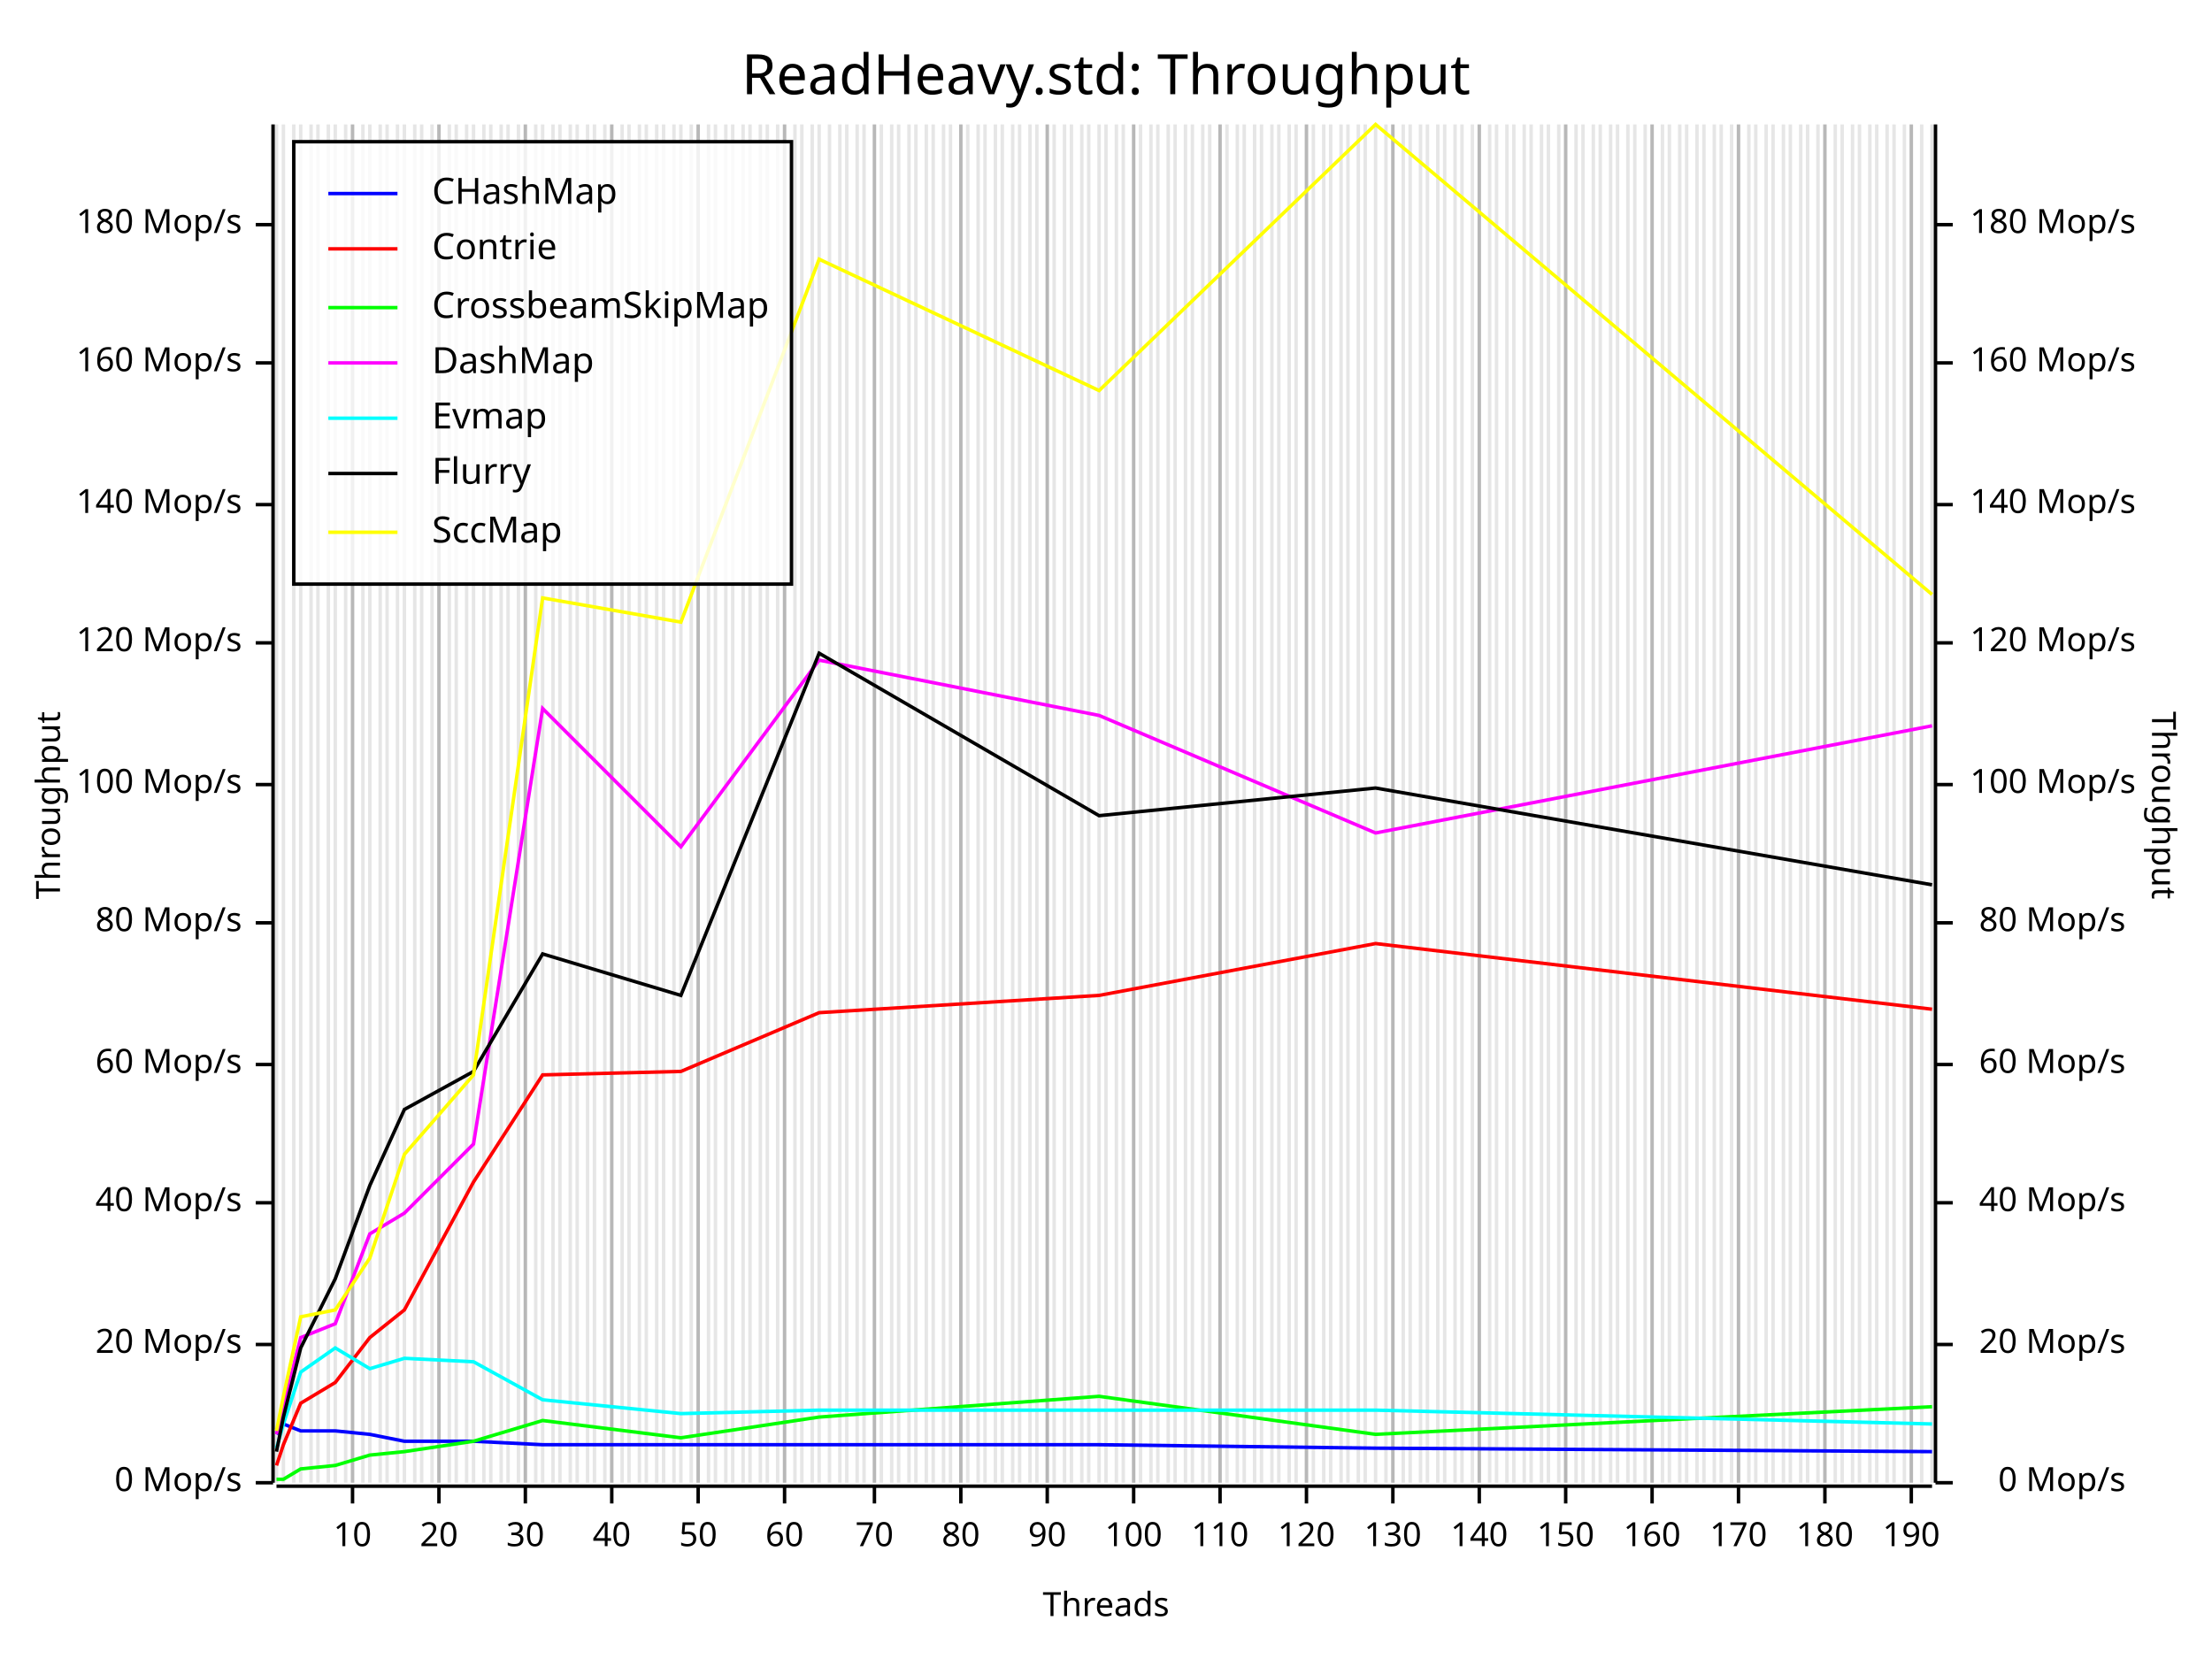
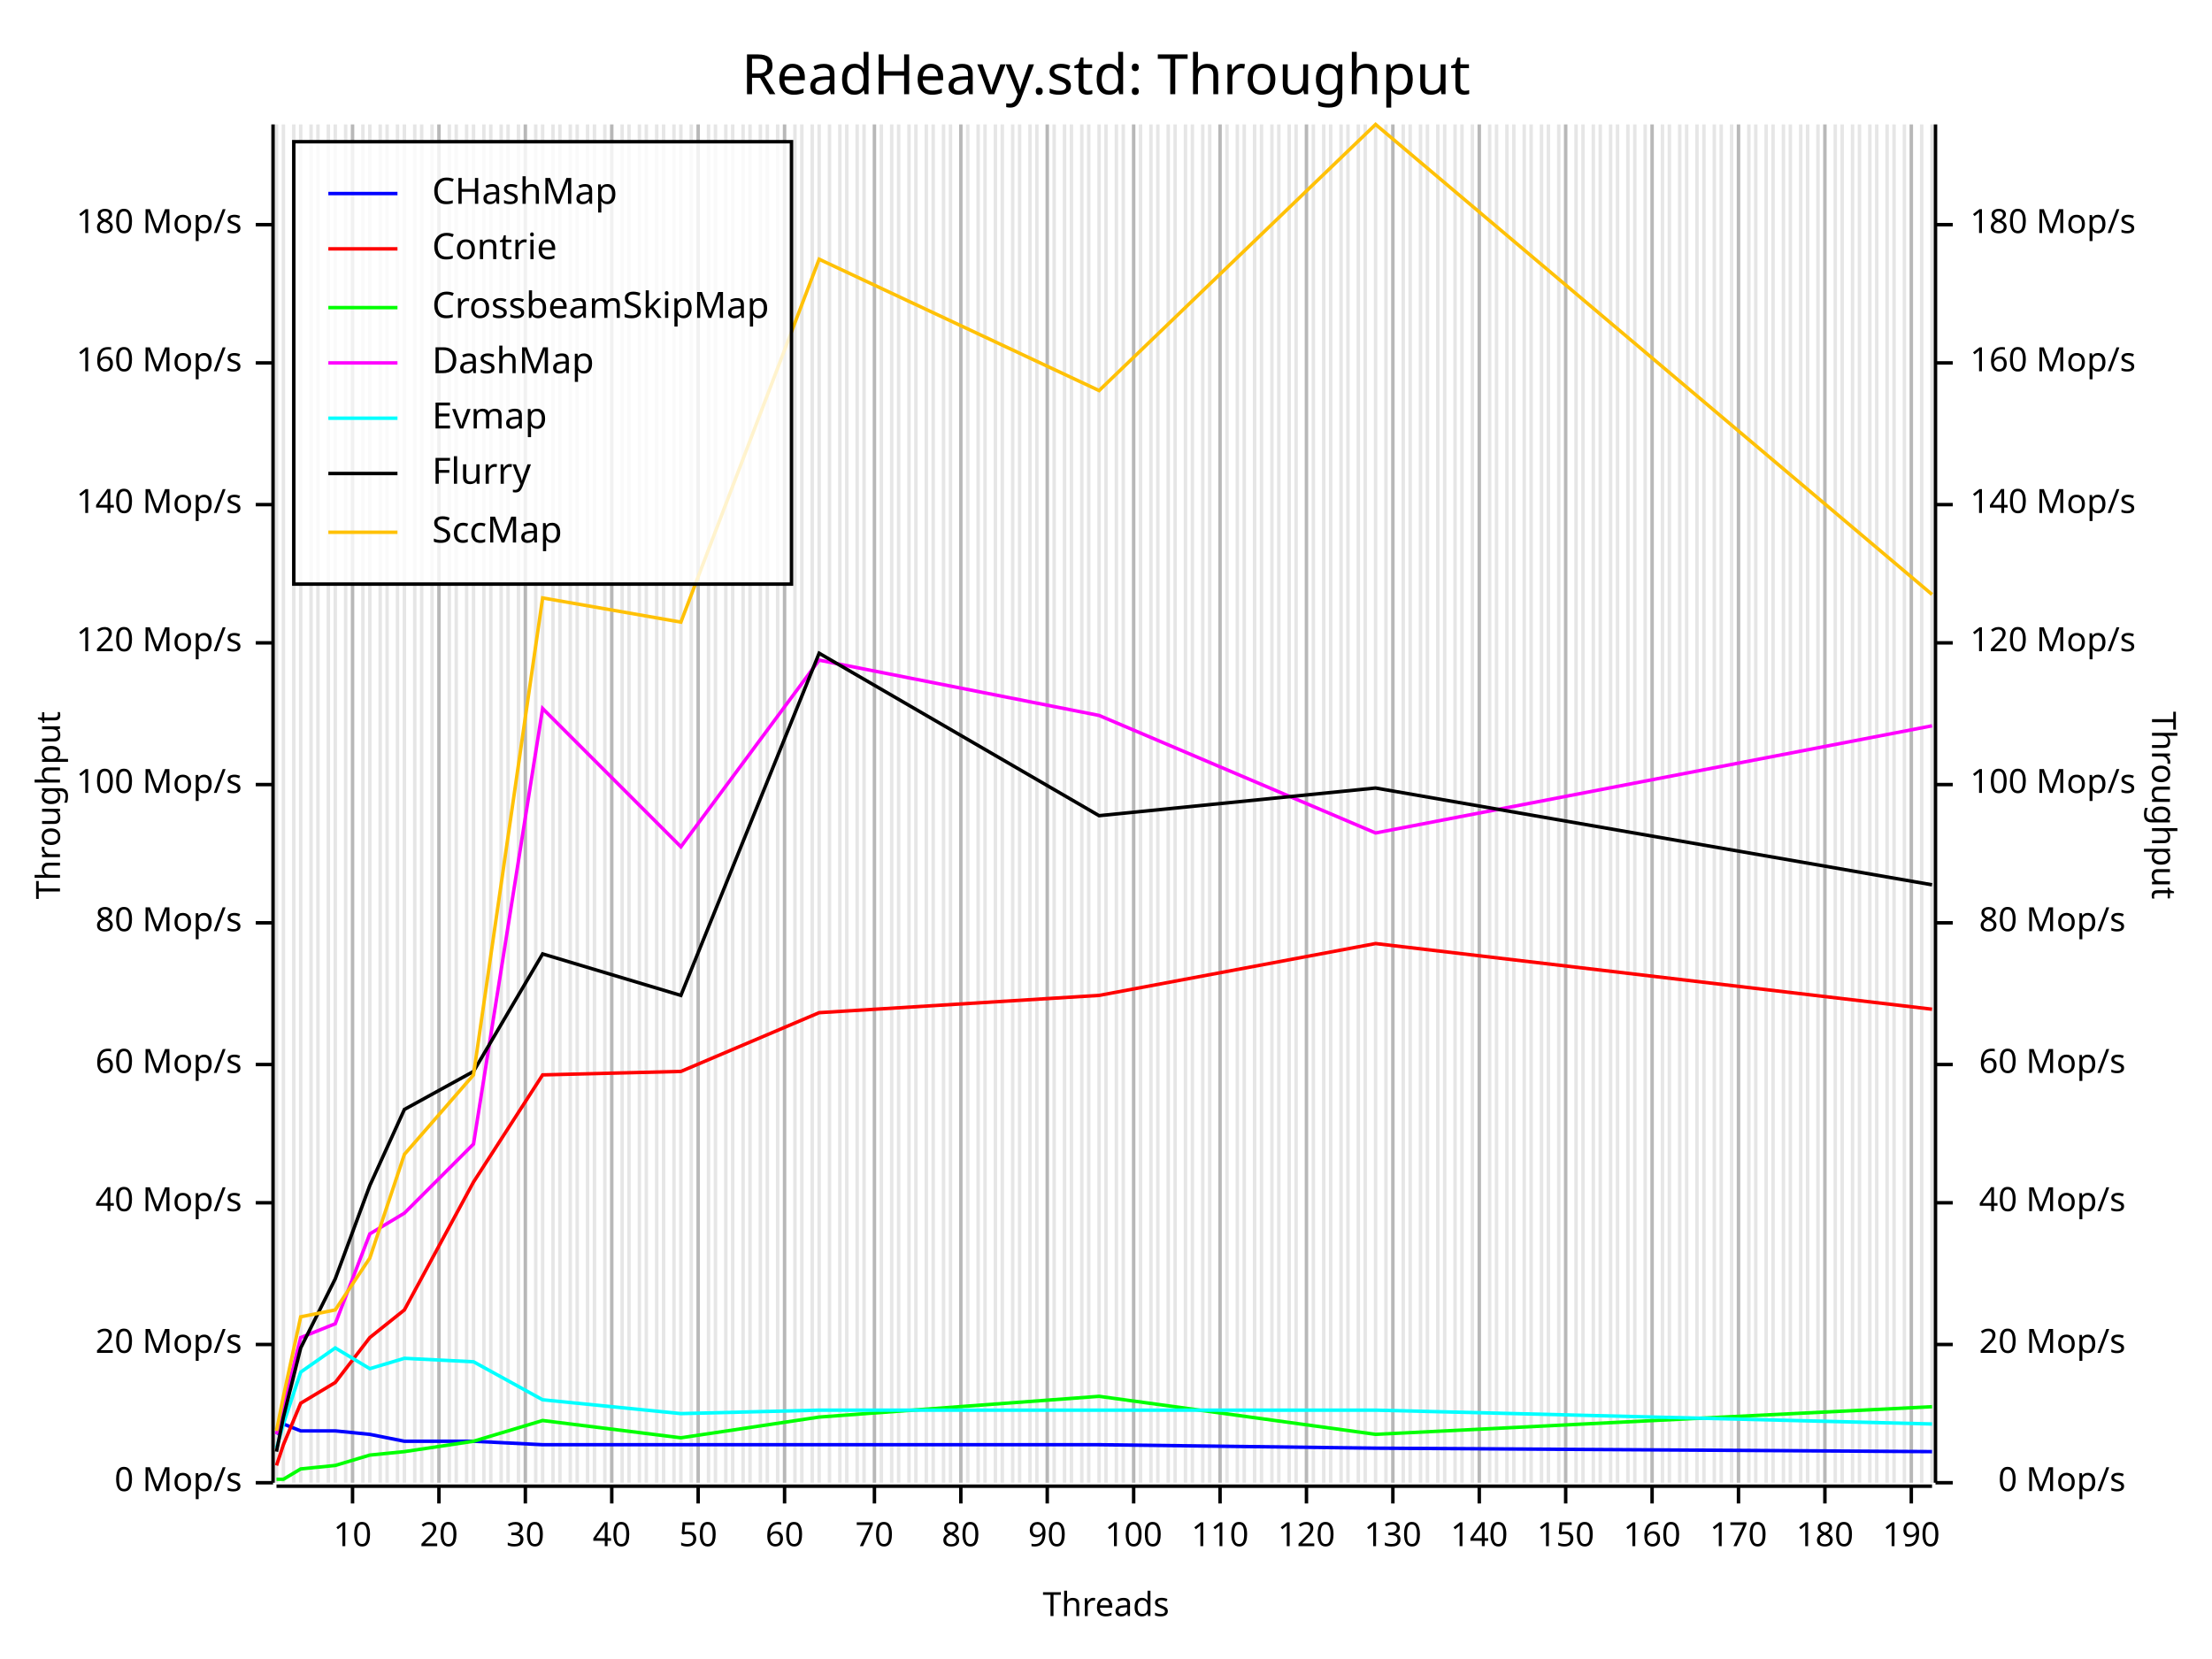
<svg xmlns="http://www.w3.org/2000/svg" width="640" height="480" viewBox="0 0 640 480">
  <rect x="0" y="0" width="640" height="480" opacity="1" fill="#FFFFFF" stroke="none" />
  <text x="320" y="15" dy="0.76em" text-anchor="middle" font-family="Fira Code" font-size="16.129" opacity="1" fill="#000000">
ReadHeavy.std: Throughput
</text>
  <line opacity="0.1" stroke="#000000" stroke-width="1" x1="80" y1="429" x2="80" y2="36" />
  <line opacity="0.1" stroke="#000000" stroke-width="1" x1="82" y1="429" x2="82" y2="36" />
  <line opacity="0.1" stroke="#000000" stroke-width="1" x1="85" y1="429" x2="85" y2="36" />
  <line opacity="0.1" stroke="#000000" stroke-width="1" x1="87" y1="429" x2="87" y2="36" />
  <line opacity="0.1" stroke="#000000" stroke-width="1" x1="90" y1="429" x2="90" y2="36" />
  <line opacity="0.1" stroke="#000000" stroke-width="1" x1="92" y1="429" x2="92" y2="36" />
  <line opacity="0.1" stroke="#000000" stroke-width="1" x1="95" y1="429" x2="95" y2="36" />
  <line opacity="0.1" stroke="#000000" stroke-width="1" x1="97" y1="429" x2="97" y2="36" />
  <line opacity="0.1" stroke="#000000" stroke-width="1" x1="100" y1="429" x2="100" y2="36" />
  <line opacity="0.1" stroke="#000000" stroke-width="1" x1="102" y1="429" x2="102" y2="36" />
  <line opacity="0.1" stroke="#000000" stroke-width="1" x1="105" y1="429" x2="105" y2="36" />
  <line opacity="0.1" stroke="#000000" stroke-width="1" x1="107" y1="429" x2="107" y2="36" />
  <line opacity="0.1" stroke="#000000" stroke-width="1" x1="110" y1="429" x2="110" y2="36" />
  <line opacity="0.1" stroke="#000000" stroke-width="1" x1="112" y1="429" x2="112" y2="36" />
  <line opacity="0.1" stroke="#000000" stroke-width="1" x1="115" y1="429" x2="115" y2="36" />
  <line opacity="0.1" stroke="#000000" stroke-width="1" x1="117" y1="429" x2="117" y2="36" />
  <line opacity="0.1" stroke="#000000" stroke-width="1" x1="120" y1="429" x2="120" y2="36" />
  <line opacity="0.1" stroke="#000000" stroke-width="1" x1="122" y1="429" x2="122" y2="36" />
  <line opacity="0.1" stroke="#000000" stroke-width="1" x1="125" y1="429" x2="125" y2="36" />
  <line opacity="0.1" stroke="#000000" stroke-width="1" x1="127" y1="429" x2="127" y2="36" />
  <line opacity="0.1" stroke="#000000" stroke-width="1" x1="130" y1="429" x2="130" y2="36" />
  <line opacity="0.1" stroke="#000000" stroke-width="1" x1="132" y1="429" x2="132" y2="36" />
  <line opacity="0.1" stroke="#000000" stroke-width="1" x1="135" y1="429" x2="135" y2="36" />
  <line opacity="0.1" stroke="#000000" stroke-width="1" x1="137" y1="429" x2="137" y2="36" />
  <line opacity="0.1" stroke="#000000" stroke-width="1" x1="140" y1="429" x2="140" y2="36" />
  <line opacity="0.1" stroke="#000000" stroke-width="1" x1="142" y1="429" x2="142" y2="36" />
  <line opacity="0.1" stroke="#000000" stroke-width="1" x1="145" y1="429" x2="145" y2="36" />
  <line opacity="0.1" stroke="#000000" stroke-width="1" x1="147" y1="429" x2="147" y2="36" />
  <line opacity="0.1" stroke="#000000" stroke-width="1" x1="150" y1="429" x2="150" y2="36" />
  <line opacity="0.1" stroke="#000000" stroke-width="1" x1="152" y1="429" x2="152" y2="36" />
  <line opacity="0.1" stroke="#000000" stroke-width="1" x1="155" y1="429" x2="155" y2="36" />
  <line opacity="0.1" stroke="#000000" stroke-width="1" x1="157" y1="429" x2="157" y2="36" />
  <line opacity="0.1" stroke="#000000" stroke-width="1" x1="160" y1="429" x2="160" y2="36" />
  <line opacity="0.1" stroke="#000000" stroke-width="1" x1="162" y1="429" x2="162" y2="36" />
  <line opacity="0.1" stroke="#000000" stroke-width="1" x1="165" y1="429" x2="165" y2="36" />
  <line opacity="0.1" stroke="#000000" stroke-width="1" x1="167" y1="429" x2="167" y2="36" />
  <line opacity="0.1" stroke="#000000" stroke-width="1" x1="170" y1="429" x2="170" y2="36" />
  <line opacity="0.1" stroke="#000000" stroke-width="1" x1="172" y1="429" x2="172" y2="36" />
  <line opacity="0.1" stroke="#000000" stroke-width="1" x1="175" y1="429" x2="175" y2="36" />
  <line opacity="0.1" stroke="#000000" stroke-width="1" x1="177" y1="429" x2="177" y2="36" />
  <line opacity="0.1" stroke="#000000" stroke-width="1" x1="180" y1="429" x2="180" y2="36" />
  <line opacity="0.1" stroke="#000000" stroke-width="1" x1="182" y1="429" x2="182" y2="36" />
  <line opacity="0.1" stroke="#000000" stroke-width="1" x1="185" y1="429" x2="185" y2="36" />
  <line opacity="0.1" stroke="#000000" stroke-width="1" x1="187" y1="429" x2="187" y2="36" />
  <line opacity="0.1" stroke="#000000" stroke-width="1" x1="190" y1="429" x2="190" y2="36" />
  <line opacity="0.1" stroke="#000000" stroke-width="1" x1="192" y1="429" x2="192" y2="36" />
  <line opacity="0.1" stroke="#000000" stroke-width="1" x1="195" y1="429" x2="195" y2="36" />
  <line opacity="0.1" stroke="#000000" stroke-width="1" x1="197" y1="429" x2="197" y2="36" />
  <line opacity="0.1" stroke="#000000" stroke-width="1" x1="200" y1="429" x2="200" y2="36" />
  <line opacity="0.1" stroke="#000000" stroke-width="1" x1="202" y1="429" x2="202" y2="36" />
  <line opacity="0.1" stroke="#000000" stroke-width="1" x1="205" y1="429" x2="205" y2="36" />
  <line opacity="0.1" stroke="#000000" stroke-width="1" x1="207" y1="429" x2="207" y2="36" />
  <line opacity="0.1" stroke="#000000" stroke-width="1" x1="210" y1="429" x2="210" y2="36" />
  <line opacity="0.1" stroke="#000000" stroke-width="1" x1="212" y1="429" x2="212" y2="36" />
  <line opacity="0.1" stroke="#000000" stroke-width="1" x1="215" y1="429" x2="215" y2="36" />
  <line opacity="0.1" stroke="#000000" stroke-width="1" x1="217" y1="429" x2="217" y2="36" />
  <line opacity="0.1" stroke="#000000" stroke-width="1" x1="220" y1="429" x2="220" y2="36" />
  <line opacity="0.1" stroke="#000000" stroke-width="1" x1="222" y1="429" x2="222" y2="36" />
  <line opacity="0.1" stroke="#000000" stroke-width="1" x1="225" y1="429" x2="225" y2="36" />
  <line opacity="0.1" stroke="#000000" stroke-width="1" x1="227" y1="429" x2="227" y2="36" />
  <line opacity="0.1" stroke="#000000" stroke-width="1" x1="230" y1="429" x2="230" y2="36" />
  <line opacity="0.1" stroke="#000000" stroke-width="1" x1="232" y1="429" x2="232" y2="36" />
  <line opacity="0.1" stroke="#000000" stroke-width="1" x1="235" y1="429" x2="235" y2="36" />
  <line opacity="0.1" stroke="#000000" stroke-width="1" x1="237" y1="429" x2="237" y2="36" />
  <line opacity="0.1" stroke="#000000" stroke-width="1" x1="240" y1="429" x2="240" y2="36" />
  <line opacity="0.1" stroke="#000000" stroke-width="1" x1="243" y1="429" x2="243" y2="36" />
  <line opacity="0.1" stroke="#000000" stroke-width="1" x1="245" y1="429" x2="245" y2="36" />
  <line opacity="0.1" stroke="#000000" stroke-width="1" x1="248" y1="429" x2="248" y2="36" />
  <line opacity="0.1" stroke="#000000" stroke-width="1" x1="250" y1="429" x2="250" y2="36" />
  <line opacity="0.1" stroke="#000000" stroke-width="1" x1="253" y1="429" x2="253" y2="36" />
  <line opacity="0.1" stroke="#000000" stroke-width="1" x1="255" y1="429" x2="255" y2="36" />
  <line opacity="0.1" stroke="#000000" stroke-width="1" x1="258" y1="429" x2="258" y2="36" />
  <line opacity="0.1" stroke="#000000" stroke-width="1" x1="260" y1="429" x2="260" y2="36" />
  <line opacity="0.1" stroke="#000000" stroke-width="1" x1="263" y1="429" x2="263" y2="36" />
  <line opacity="0.1" stroke="#000000" stroke-width="1" x1="265" y1="429" x2="265" y2="36" />
  <line opacity="0.1" stroke="#000000" stroke-width="1" x1="268" y1="429" x2="268" y2="36" />
  <line opacity="0.1" stroke="#000000" stroke-width="1" x1="270" y1="429" x2="270" y2="36" />
  <line opacity="0.1" stroke="#000000" stroke-width="1" x1="273" y1="429" x2="273" y2="36" />
  <line opacity="0.1" stroke="#000000" stroke-width="1" x1="275" y1="429" x2="275" y2="36" />
  <line opacity="0.1" stroke="#000000" stroke-width="1" x1="278" y1="429" x2="278" y2="36" />
  <line opacity="0.1" stroke="#000000" stroke-width="1" x1="280" y1="429" x2="280" y2="36" />
  <line opacity="0.1" stroke="#000000" stroke-width="1" x1="283" y1="429" x2="283" y2="36" />
  <line opacity="0.1" stroke="#000000" stroke-width="1" x1="285" y1="429" x2="285" y2="36" />
  <line opacity="0.1" stroke="#000000" stroke-width="1" x1="288" y1="429" x2="288" y2="36" />
  <line opacity="0.1" stroke="#000000" stroke-width="1" x1="290" y1="429" x2="290" y2="36" />
  <line opacity="0.1" stroke="#000000" stroke-width="1" x1="293" y1="429" x2="293" y2="36" />
  <line opacity="0.1" stroke="#000000" stroke-width="1" x1="295" y1="429" x2="295" y2="36" />
  <line opacity="0.1" stroke="#000000" stroke-width="1" x1="298" y1="429" x2="298" y2="36" />
  <line opacity="0.1" stroke="#000000" stroke-width="1" x1="300" y1="429" x2="300" y2="36" />
  <line opacity="0.1" stroke="#000000" stroke-width="1" x1="303" y1="429" x2="303" y2="36" />
  <line opacity="0.1" stroke="#000000" stroke-width="1" x1="305" y1="429" x2="305" y2="36" />
  <line opacity="0.1" stroke="#000000" stroke-width="1" x1="308" y1="429" x2="308" y2="36" />
  <line opacity="0.1" stroke="#000000" stroke-width="1" x1="310" y1="429" x2="310" y2="36" />
  <line opacity="0.1" stroke="#000000" stroke-width="1" x1="313" y1="429" x2="313" y2="36" />
  <line opacity="0.1" stroke="#000000" stroke-width="1" x1="315" y1="429" x2="315" y2="36" />
  <line opacity="0.1" stroke="#000000" stroke-width="1" x1="318" y1="429" x2="318" y2="36" />
  <line opacity="0.1" stroke="#000000" stroke-width="1" x1="320" y1="429" x2="320" y2="36" />
  <line opacity="0.1" stroke="#000000" stroke-width="1" x1="323" y1="429" x2="323" y2="36" />
  <line opacity="0.1" stroke="#000000" stroke-width="1" x1="325" y1="429" x2="325" y2="36" />
  <line opacity="0.1" stroke="#000000" stroke-width="1" x1="328" y1="429" x2="328" y2="36" />
  <line opacity="0.1" stroke="#000000" stroke-width="1" x1="330" y1="429" x2="330" y2="36" />
  <line opacity="0.1" stroke="#000000" stroke-width="1" x1="333" y1="429" x2="333" y2="36" />
  <line opacity="0.1" stroke="#000000" stroke-width="1" x1="335" y1="429" x2="335" y2="36" />
  <line opacity="0.1" stroke="#000000" stroke-width="1" x1="338" y1="429" x2="338" y2="36" />
  <line opacity="0.1" stroke="#000000" stroke-width="1" x1="340" y1="429" x2="340" y2="36" />
  <line opacity="0.1" stroke="#000000" stroke-width="1" x1="343" y1="429" x2="343" y2="36" />
  <line opacity="0.1" stroke="#000000" stroke-width="1" x1="345" y1="429" x2="345" y2="36" />
  <line opacity="0.1" stroke="#000000" stroke-width="1" x1="348" y1="429" x2="348" y2="36" />
  <line opacity="0.1" stroke="#000000" stroke-width="1" x1="350" y1="429" x2="350" y2="36" />
  <line opacity="0.1" stroke="#000000" stroke-width="1" x1="353" y1="429" x2="353" y2="36" />
  <line opacity="0.1" stroke="#000000" stroke-width="1" x1="355" y1="429" x2="355" y2="36" />
  <line opacity="0.1" stroke="#000000" stroke-width="1" x1="358" y1="429" x2="358" y2="36" />
  <line opacity="0.1" stroke="#000000" stroke-width="1" x1="360" y1="429" x2="360" y2="36" />
  <line opacity="0.1" stroke="#000000" stroke-width="1" x1="363" y1="429" x2="363" y2="36" />
  <line opacity="0.1" stroke="#000000" stroke-width="1" x1="365" y1="429" x2="365" y2="36" />
  <line opacity="0.1" stroke="#000000" stroke-width="1" x1="368" y1="429" x2="368" y2="36" />
  <line opacity="0.1" stroke="#000000" stroke-width="1" x1="370" y1="429" x2="370" y2="36" />
  <line opacity="0.1" stroke="#000000" stroke-width="1" x1="373" y1="429" x2="373" y2="36" />
  <line opacity="0.1" stroke="#000000" stroke-width="1" x1="375" y1="429" x2="375" y2="36" />
  <line opacity="0.1" stroke="#000000" stroke-width="1" x1="378" y1="429" x2="378" y2="36" />
  <line opacity="0.1" stroke="#000000" stroke-width="1" x1="380" y1="429" x2="380" y2="36" />
  <line opacity="0.1" stroke="#000000" stroke-width="1" x1="383" y1="429" x2="383" y2="36" />
  <line opacity="0.1" stroke="#000000" stroke-width="1" x1="385" y1="429" x2="385" y2="36" />
  <line opacity="0.1" stroke="#000000" stroke-width="1" x1="388" y1="429" x2="388" y2="36" />
  <line opacity="0.1" stroke="#000000" stroke-width="1" x1="390" y1="429" x2="390" y2="36" />
  <line opacity="0.1" stroke="#000000" stroke-width="1" x1="393" y1="429" x2="393" y2="36" />
  <line opacity="0.1" stroke="#000000" stroke-width="1" x1="395" y1="429" x2="395" y2="36" />
  <line opacity="0.1" stroke="#000000" stroke-width="1" x1="398" y1="429" x2="398" y2="36" />
  <line opacity="0.1" stroke="#000000" stroke-width="1" x1="401" y1="429" x2="401" y2="36" />
  <line opacity="0.1" stroke="#000000" stroke-width="1" x1="403" y1="429" x2="403" y2="36" />
  <line opacity="0.1" stroke="#000000" stroke-width="1" x1="406" y1="429" x2="406" y2="36" />
  <line opacity="0.1" stroke="#000000" stroke-width="1" x1="408" y1="429" x2="408" y2="36" />
  <line opacity="0.1" stroke="#000000" stroke-width="1" x1="411" y1="429" x2="411" y2="36" />
  <line opacity="0.1" stroke="#000000" stroke-width="1" x1="413" y1="429" x2="413" y2="36" />
  <line opacity="0.1" stroke="#000000" stroke-width="1" x1="416" y1="429" x2="416" y2="36" />
  <line opacity="0.1" stroke="#000000" stroke-width="1" x1="418" y1="429" x2="418" y2="36" />
  <line opacity="0.1" stroke="#000000" stroke-width="1" x1="421" y1="429" x2="421" y2="36" />
  <line opacity="0.1" stroke="#000000" stroke-width="1" x1="423" y1="429" x2="423" y2="36" />
  <line opacity="0.1" stroke="#000000" stroke-width="1" x1="426" y1="429" x2="426" y2="36" />
  <line opacity="0.1" stroke="#000000" stroke-width="1" x1="428" y1="429" x2="428" y2="36" />
  <line opacity="0.1" stroke="#000000" stroke-width="1" x1="431" y1="429" x2="431" y2="36" />
  <line opacity="0.1" stroke="#000000" stroke-width="1" x1="433" y1="429" x2="433" y2="36" />
  <line opacity="0.1" stroke="#000000" stroke-width="1" x1="436" y1="429" x2="436" y2="36" />
  <line opacity="0.1" stroke="#000000" stroke-width="1" x1="438" y1="429" x2="438" y2="36" />
  <line opacity="0.1" stroke="#000000" stroke-width="1" x1="441" y1="429" x2="441" y2="36" />
  <line opacity="0.1" stroke="#000000" stroke-width="1" x1="443" y1="429" x2="443" y2="36" />
  <line opacity="0.1" stroke="#000000" stroke-width="1" x1="446" y1="429" x2="446" y2="36" />
  <line opacity="0.1" stroke="#000000" stroke-width="1" x1="448" y1="429" x2="448" y2="36" />
  <line opacity="0.1" stroke="#000000" stroke-width="1" x1="451" y1="429" x2="451" y2="36" />
  <line opacity="0.1" stroke="#000000" stroke-width="1" x1="453" y1="429" x2="453" y2="36" />
  <line opacity="0.1" stroke="#000000" stroke-width="1" x1="456" y1="429" x2="456" y2="36" />
  <line opacity="0.1" stroke="#000000" stroke-width="1" x1="458" y1="429" x2="458" y2="36" />
  <line opacity="0.1" stroke="#000000" stroke-width="1" x1="461" y1="429" x2="461" y2="36" />
  <line opacity="0.1" stroke="#000000" stroke-width="1" x1="463" y1="429" x2="463" y2="36" />
  <line opacity="0.1" stroke="#000000" stroke-width="1" x1="466" y1="429" x2="466" y2="36" />
  <line opacity="0.1" stroke="#000000" stroke-width="1" x1="468" y1="429" x2="468" y2="36" />
  <line opacity="0.1" stroke="#000000" stroke-width="1" x1="471" y1="429" x2="471" y2="36" />
  <line opacity="0.1" stroke="#000000" stroke-width="1" x1="473" y1="429" x2="473" y2="36" />
  <line opacity="0.1" stroke="#000000" stroke-width="1" x1="476" y1="429" x2="476" y2="36" />
  <line opacity="0.1" stroke="#000000" stroke-width="1" x1="478" y1="429" x2="478" y2="36" />
  <line opacity="0.1" stroke="#000000" stroke-width="1" x1="481" y1="429" x2="481" y2="36" />
  <line opacity="0.1" stroke="#000000" stroke-width="1" x1="483" y1="429" x2="483" y2="36" />
  <line opacity="0.1" stroke="#000000" stroke-width="1" x1="486" y1="429" x2="486" y2="36" />
  <line opacity="0.1" stroke="#000000" stroke-width="1" x1="488" y1="429" x2="488" y2="36" />
  <line opacity="0.1" stroke="#000000" stroke-width="1" x1="491" y1="429" x2="491" y2="36" />
  <line opacity="0.1" stroke="#000000" stroke-width="1" x1="493" y1="429" x2="493" y2="36" />
  <line opacity="0.1" stroke="#000000" stroke-width="1" x1="496" y1="429" x2="496" y2="36" />
  <line opacity="0.1" stroke="#000000" stroke-width="1" x1="498" y1="429" x2="498" y2="36" />
  <line opacity="0.1" stroke="#000000" stroke-width="1" x1="501" y1="429" x2="501" y2="36" />
  <line opacity="0.1" stroke="#000000" stroke-width="1" x1="503" y1="429" x2="503" y2="36" />
  <line opacity="0.1" stroke="#000000" stroke-width="1" x1="506" y1="429" x2="506" y2="36" />
  <line opacity="0.1" stroke="#000000" stroke-width="1" x1="508" y1="429" x2="508" y2="36" />
  <line opacity="0.1" stroke="#000000" stroke-width="1" x1="511" y1="429" x2="511" y2="36" />
  <line opacity="0.1" stroke="#000000" stroke-width="1" x1="513" y1="429" x2="513" y2="36" />
  <line opacity="0.1" stroke="#000000" stroke-width="1" x1="516" y1="429" x2="516" y2="36" />
  <line opacity="0.1" stroke="#000000" stroke-width="1" x1="518" y1="429" x2="518" y2="36" />
  <line opacity="0.1" stroke="#000000" stroke-width="1" x1="521" y1="429" x2="521" y2="36" />
  <line opacity="0.1" stroke="#000000" stroke-width="1" x1="523" y1="429" x2="523" y2="36" />
  <line opacity="0.1" stroke="#000000" stroke-width="1" x1="526" y1="429" x2="526" y2="36" />
  <line opacity="0.1" stroke="#000000" stroke-width="1" x1="528" y1="429" x2="528" y2="36" />
  <line opacity="0.1" stroke="#000000" stroke-width="1" x1="531" y1="429" x2="531" y2="36" />
  <line opacity="0.1" stroke="#000000" stroke-width="1" x1="533" y1="429" x2="533" y2="36" />
  <line opacity="0.1" stroke="#000000" stroke-width="1" x1="536" y1="429" x2="536" y2="36" />
  <line opacity="0.1" stroke="#000000" stroke-width="1" x1="538" y1="429" x2="538" y2="36" />
  <line opacity="0.1" stroke="#000000" stroke-width="1" x1="541" y1="429" x2="541" y2="36" />
  <line opacity="0.1" stroke="#000000" stroke-width="1" x1="543" y1="429" x2="543" y2="36" />
  <line opacity="0.1" stroke="#000000" stroke-width="1" x1="546" y1="429" x2="546" y2="36" />
  <line opacity="0.1" stroke="#000000" stroke-width="1" x1="548" y1="429" x2="548" y2="36" />
  <line opacity="0.1" stroke="#000000" stroke-width="1" x1="551" y1="429" x2="551" y2="36" />
  <line opacity="0.1" stroke="#000000" stroke-width="1" x1="553" y1="429" x2="553" y2="36" />
  <line opacity="0.1" stroke="#000000" stroke-width="1" x1="556" y1="429" x2="556" y2="36" />
  <line opacity="0.1" stroke="#000000" stroke-width="1" x1="559" y1="429" x2="559" y2="36" />
  <text x="10" y="233" dy="0.76em" text-anchor="middle" font-family="sans-serif" font-size="9.677" opacity="1" fill="#000000" transform="rotate(270, 10, 233)">
Throughput
</text>
  <text x="320" y="470" dy="-0.5ex" text-anchor="middle" font-family="sans-serif" font-size="9.677" opacity="1" fill="#000000">
Threads
</text>
  <text x="630" y="233" dy="0.76em" text-anchor="middle" font-family="sans-serif" font-size="9.677" opacity="1" fill="#000000" transform="rotate(90, 630, 233)">
Throughput
</text>
  <line opacity="0.2" stroke="#000000" stroke-width="1" x1="102" y1="429" x2="102" y2="36" />
  <line opacity="0.2" stroke="#000000" stroke-width="1" x1="127" y1="429" x2="127" y2="36" />
  <line opacity="0.2" stroke="#000000" stroke-width="1" x1="152" y1="429" x2="152" y2="36" />
  <line opacity="0.2" stroke="#000000" stroke-width="1" x1="177" y1="429" x2="177" y2="36" />
  <line opacity="0.2" stroke="#000000" stroke-width="1" x1="202" y1="429" x2="202" y2="36" />
  <line opacity="0.2" stroke="#000000" stroke-width="1" x1="227" y1="429" x2="227" y2="36" />
  <line opacity="0.2" stroke="#000000" stroke-width="1" x1="253" y1="429" x2="253" y2="36" />
  <line opacity="0.2" stroke="#000000" stroke-width="1" x1="278" y1="429" x2="278" y2="36" />
  <line opacity="0.2" stroke="#000000" stroke-width="1" x1="303" y1="429" x2="303" y2="36" />
  <line opacity="0.2" stroke="#000000" stroke-width="1" x1="328" y1="429" x2="328" y2="36" />
  <line opacity="0.2" stroke="#000000" stroke-width="1" x1="353" y1="429" x2="353" y2="36" />
  <line opacity="0.2" stroke="#000000" stroke-width="1" x1="378" y1="429" x2="378" y2="36" />
  <line opacity="0.2" stroke="#000000" stroke-width="1" x1="403" y1="429" x2="403" y2="36" />
  <line opacity="0.2" stroke="#000000" stroke-width="1" x1="428" y1="429" x2="428" y2="36" />
  <line opacity="0.2" stroke="#000000" stroke-width="1" x1="453" y1="429" x2="453" y2="36" />
  <line opacity="0.2" stroke="#000000" stroke-width="1" x1="478" y1="429" x2="478" y2="36" />
  <line opacity="0.2" stroke="#000000" stroke-width="1" x1="503" y1="429" x2="503" y2="36" />
  <line opacity="0.2" stroke="#000000" stroke-width="1" x1="528" y1="429" x2="528" y2="36" />
  <line opacity="0.2" stroke="#000000" stroke-width="1" x1="553" y1="429" x2="553" y2="36" />
  <polyline fill="none" opacity="1" stroke="#000000" stroke-width="1" points="79,36 79,429 " />
  <text x="70" y="429" dy="0.5ex" text-anchor="end" font-family="sans-serif" font-size="9.677" opacity="1" fill="#000000">
0 Mop/s
</text>
  <polyline fill="none" opacity="1" stroke="#000000" stroke-width="1" points="74,429 79,429 " />
  <text x="70" y="389" dy="0.5ex" text-anchor="end" font-family="sans-serif" font-size="9.677" opacity="1" fill="#000000">
20 Mop/s
</text>
  <polyline fill="none" opacity="1" stroke="#000000" stroke-width="1" points="74,389 79,389 " />
  <text x="70" y="348" dy="0.5ex" text-anchor="end" font-family="sans-serif" font-size="9.677" opacity="1" fill="#000000">
40 Mop/s
</text>
  <polyline fill="none" opacity="1" stroke="#000000" stroke-width="1" points="74,348 79,348 " />
  <text x="70" y="308" dy="0.5ex" text-anchor="end" font-family="sans-serif" font-size="9.677" opacity="1" fill="#000000">
60 Mop/s
</text>
  <polyline fill="none" opacity="1" stroke="#000000" stroke-width="1" points="74,308 79,308 " />
  <text x="70" y="267" dy="0.5ex" text-anchor="end" font-family="sans-serif" font-size="9.677" opacity="1" fill="#000000">
80 Mop/s
</text>
  <polyline fill="none" opacity="1" stroke="#000000" stroke-width="1" points="74,267 79,267 " />
  <text x="70" y="227" dy="0.5ex" text-anchor="end" font-family="sans-serif" font-size="9.677" opacity="1" fill="#000000">
100 Mop/s
</text>
  <polyline fill="none" opacity="1" stroke="#000000" stroke-width="1" points="74,227 79,227 " />
  <text x="70" y="186" dy="0.5ex" text-anchor="end" font-family="sans-serif" font-size="9.677" opacity="1" fill="#000000">
120 Mop/s
</text>
  <polyline fill="none" opacity="1" stroke="#000000" stroke-width="1" points="74,186 79,186 " />
  <text x="70" y="146" dy="0.5ex" text-anchor="end" font-family="sans-serif" font-size="9.677" opacity="1" fill="#000000">
140 Mop/s
</text>
  <polyline fill="none" opacity="1" stroke="#000000" stroke-width="1" points="74,146 79,146 " />
  <text x="70" y="105" dy="0.5ex" text-anchor="end" font-family="sans-serif" font-size="9.677" opacity="1" fill="#000000">
160 Mop/s
</text>
  <polyline fill="none" opacity="1" stroke="#000000" stroke-width="1" points="74,105 79,105 " />
  <text x="70" y="65" dy="0.5ex" text-anchor="end" font-family="sans-serif" font-size="9.677" opacity="1" fill="#000000">
180 Mop/s
</text>
  <polyline fill="none" opacity="1" stroke="#000000" stroke-width="1" points="74,65 79,65 " />
  <polyline fill="none" opacity="1" stroke="#000000" stroke-width="1" points="80,430 559,430 " />
  <text x="102" y="440" dy="0.76em" text-anchor="middle" font-family="sans-serif" font-size="9.677" opacity="1" fill="#000000">
10
</text>
  <polyline fill="none" opacity="1" stroke="#000000" stroke-width="1" points="102,430 102,435 " />
  <text x="127" y="440" dy="0.76em" text-anchor="middle" font-family="sans-serif" font-size="9.677" opacity="1" fill="#000000">
20
</text>
  <polyline fill="none" opacity="1" stroke="#000000" stroke-width="1" points="127,430 127,435 " />
  <text x="152" y="440" dy="0.76em" text-anchor="middle" font-family="sans-serif" font-size="9.677" opacity="1" fill="#000000">
30
</text>
  <polyline fill="none" opacity="1" stroke="#000000" stroke-width="1" points="152,430 152,435 " />
  <text x="177" y="440" dy="0.76em" text-anchor="middle" font-family="sans-serif" font-size="9.677" opacity="1" fill="#000000">
40
</text>
  <polyline fill="none" opacity="1" stroke="#000000" stroke-width="1" points="177,430 177,435 " />
  <text x="202" y="440" dy="0.76em" text-anchor="middle" font-family="sans-serif" font-size="9.677" opacity="1" fill="#000000">
50
</text>
  <polyline fill="none" opacity="1" stroke="#000000" stroke-width="1" points="202,430 202,435 " />
  <text x="227" y="440" dy="0.76em" text-anchor="middle" font-family="sans-serif" font-size="9.677" opacity="1" fill="#000000">
60
</text>
  <polyline fill="none" opacity="1" stroke="#000000" stroke-width="1" points="227,430 227,435 " />
  <text x="253" y="440" dy="0.76em" text-anchor="middle" font-family="sans-serif" font-size="9.677" opacity="1" fill="#000000">
70
</text>
  <polyline fill="none" opacity="1" stroke="#000000" stroke-width="1" points="253,430 253,435 " />
  <text x="278" y="440" dy="0.76em" text-anchor="middle" font-family="sans-serif" font-size="9.677" opacity="1" fill="#000000">
80
</text>
  <polyline fill="none" opacity="1" stroke="#000000" stroke-width="1" points="278,430 278,435 " />
  <text x="303" y="440" dy="0.76em" text-anchor="middle" font-family="sans-serif" font-size="9.677" opacity="1" fill="#000000">
90
</text>
  <polyline fill="none" opacity="1" stroke="#000000" stroke-width="1" points="303,430 303,435 " />
  <text x="328" y="440" dy="0.76em" text-anchor="middle" font-family="sans-serif" font-size="9.677" opacity="1" fill="#000000">
100
</text>
  <polyline fill="none" opacity="1" stroke="#000000" stroke-width="1" points="328,430 328,435 " />
  <text x="353" y="440" dy="0.76em" text-anchor="middle" font-family="sans-serif" font-size="9.677" opacity="1" fill="#000000">
110
</text>
  <polyline fill="none" opacity="1" stroke="#000000" stroke-width="1" points="353,430 353,435 " />
  <text x="378" y="440" dy="0.76em" text-anchor="middle" font-family="sans-serif" font-size="9.677" opacity="1" fill="#000000">
120
</text>
  <polyline fill="none" opacity="1" stroke="#000000" stroke-width="1" points="378,430 378,435 " />
  <text x="403" y="440" dy="0.76em" text-anchor="middle" font-family="sans-serif" font-size="9.677" opacity="1" fill="#000000">
130
</text>
  <polyline fill="none" opacity="1" stroke="#000000" stroke-width="1" points="403,430 403,435 " />
  <text x="428" y="440" dy="0.76em" text-anchor="middle" font-family="sans-serif" font-size="9.677" opacity="1" fill="#000000">
140
</text>
  <polyline fill="none" opacity="1" stroke="#000000" stroke-width="1" points="428,430 428,435 " />
  <text x="453" y="440" dy="0.76em" text-anchor="middle" font-family="sans-serif" font-size="9.677" opacity="1" fill="#000000">
150
</text>
  <polyline fill="none" opacity="1" stroke="#000000" stroke-width="1" points="453,430 453,435 " />
  <text x="478" y="440" dy="0.76em" text-anchor="middle" font-family="sans-serif" font-size="9.677" opacity="1" fill="#000000">
160
</text>
  <polyline fill="none" opacity="1" stroke="#000000" stroke-width="1" points="478,430 478,435 " />
  <text x="503" y="440" dy="0.76em" text-anchor="middle" font-family="sans-serif" font-size="9.677" opacity="1" fill="#000000">
170
</text>
  <polyline fill="none" opacity="1" stroke="#000000" stroke-width="1" points="503,430 503,435 " />
  <text x="528" y="440" dy="0.76em" text-anchor="middle" font-family="sans-serif" font-size="9.677" opacity="1" fill="#000000">
180
</text>
  <polyline fill="none" opacity="1" stroke="#000000" stroke-width="1" points="528,430 528,435 " />
  <text x="553" y="440" dy="0.76em" text-anchor="middle" font-family="sans-serif" font-size="9.677" opacity="1" fill="#000000">
190
</text>
  <polyline fill="none" opacity="1" stroke="#000000" stroke-width="1" points="553,430 553,435 " />
  <polyline fill="none" opacity="1" stroke="#000000" stroke-width="1" points="560,36 560,429 " />
  <text x="615" y="429" dy="0.5ex" text-anchor="end" font-family="sans-serif" font-size="9.677" opacity="1" fill="#000000">
0 Mop/s
</text>
  <polyline fill="none" opacity="1" stroke="#000000" stroke-width="1" points="560,429 565,429 " />
  <text x="615" y="389" dy="0.5ex" text-anchor="end" font-family="sans-serif" font-size="9.677" opacity="1" fill="#000000">
20 Mop/s
</text>
  <polyline fill="none" opacity="1" stroke="#000000" stroke-width="1" points="560,389 565,389 " />
  <text x="615" y="348" dy="0.5ex" text-anchor="end" font-family="sans-serif" font-size="9.677" opacity="1" fill="#000000">
40 Mop/s
</text>
  <polyline fill="none" opacity="1" stroke="#000000" stroke-width="1" points="560,348 565,348 " />
  <text x="615" y="308" dy="0.5ex" text-anchor="end" font-family="sans-serif" font-size="9.677" opacity="1" fill="#000000">
60 Mop/s
</text>
  <polyline fill="none" opacity="1" stroke="#000000" stroke-width="1" points="560,308 565,308 " />
  <text x="615" y="267" dy="0.5ex" text-anchor="end" font-family="sans-serif" font-size="9.677" opacity="1" fill="#000000">
80 Mop/s
</text>
  <polyline fill="none" opacity="1" stroke="#000000" stroke-width="1" points="560,267 565,267 " />
  <text x="570" y="227" dy="0.5ex" text-anchor="start" font-family="sans-serif" font-size="9.677" opacity="1" fill="#000000">
100 Mop/s
</text>
  <polyline fill="none" opacity="1" stroke="#000000" stroke-width="1" points="560,227 565,227 " />
  <text x="570" y="186" dy="0.5ex" text-anchor="start" font-family="sans-serif" font-size="9.677" opacity="1" fill="#000000">
120 Mop/s
</text>
  <polyline fill="none" opacity="1" stroke="#000000" stroke-width="1" points="560,186 565,186 " />
  <text x="570" y="146" dy="0.5ex" text-anchor="start" font-family="sans-serif" font-size="9.677" opacity="1" fill="#000000">
140 Mop/s
</text>
  <polyline fill="none" opacity="1" stroke="#000000" stroke-width="1" points="560,146 565,146 " />
  <text x="570" y="105" dy="0.5ex" text-anchor="start" font-family="sans-serif" font-size="9.677" opacity="1" fill="#000000">
160 Mop/s
</text>
  <polyline fill="none" opacity="1" stroke="#000000" stroke-width="1" points="560,105 565,105 " />
  <text x="570" y="65" dy="0.5ex" text-anchor="start" font-family="sans-serif" font-size="9.677" opacity="1" fill="#000000">
180 Mop/s
</text>
  <polyline fill="none" opacity="1" stroke="#000000" stroke-width="1" points="560,65 565,65 " />
  <polyline fill="none" opacity="1" stroke="#0000FF" stroke-width="1" points="80,415 82,412 87,414 97,414 107,415 117,417 137,417 157,418 197,418 237,418 318,418 398,419 559,420 " />
  <polyline fill="none" opacity="1" stroke="#FF0000" stroke-width="1" points="80,424 82,418 87,406 97,400 107,387 117,379 137,342 157,311 197,310 237,293 318,288 398,273 559,292 " />
  <polyline fill="none" opacity="1" stroke="#00FF00" stroke-width="1" points="80,428 82,428 87,425 97,424 107,421 117,420 137,417 157,411 197,416 237,410 318,404 398,415 559,407 " />
  <polyline fill="none" opacity="1" stroke="#FF00FF" stroke-width="1" points="80,415 82,407 87,387 97,383 107,357 117,351 137,331 157,205 197,245 237,191 318,207 398,241 559,210 " />
  <polyline fill="none" opacity="1" stroke="#00FFFF" stroke-width="1" points="80,419 82,412 87,397 97,390 107,396 117,393 137,394 157,405 197,409 237,408 318,408 398,408 559,412 " />
  <polyline fill="none" opacity="1" stroke="#000000" stroke-width="1" points="80,420 82,410 87,390 97,370 107,343 117,321 137,310 157,276 197,288 237,189 318,236 398,228 559,256 " />
-   <polyline fill="none" opacity="1" stroke="#FFFF00" stroke-width="1" points="80,414 82,404 87,381 97,379 107,364 117,334 137,311 157,173 197,180 237,75 318,113 398,36 559,172 " />
+   <polyline fill="none" opacity="1" stroke="#FFC107" stroke-width="1" points="80,414 82,404 87,381 97,379 107,364 117,334 137,311 157,173 197,180 237,75 318,113 398,36 559,172 " />
  <rect x="85" y="41" width="144" height="128" opacity="0.8" fill="#FFFFFF" stroke="none" />
  <rect x="85" y="41" width="144" height="128" opacity="1" fill="none" stroke="#000000" />
  <text x="125" y="51" dy="0.76em" text-anchor="start" font-family="Fira Code" font-size="10.484" opacity="1" fill="#000000">
CHashMap
</text>
  <text x="125" y="67" dy="0.76em" text-anchor="start" font-family="Fira Code" font-size="10.484" opacity="1" fill="#000000">
Contrie
</text>
  <text x="125" y="84" dy="0.76em" text-anchor="start" font-family="Fira Code" font-size="10.484" opacity="1" fill="#000000">
CrossbeamSkipMap
</text>
  <text x="125" y="100" dy="0.76em" text-anchor="start" font-family="Fira Code" font-size="10.484" opacity="1" fill="#000000">
DashMap
</text>
  <text x="125" y="116" dy="0.76em" text-anchor="start" font-family="Fira Code" font-size="10.484" opacity="1" fill="#000000">
Evmap
</text>
  <text x="125" y="132" dy="0.76em" text-anchor="start" font-family="Fira Code" font-size="10.484" opacity="1" fill="#000000">
Flurry
</text>
  <text x="125" y="149" dy="0.76em" text-anchor="start" font-family="Fira Code" font-size="10.484" opacity="1" fill="#000000">
SccMap
</text>
  <polyline fill="none" opacity="1" stroke="#0000FF" stroke-width="1" points="95,56 115,56 " />
  <polyline fill="none" opacity="1" stroke="#FF0000" stroke-width="1" points="95,72 115,72 " />
  <polyline fill="none" opacity="1" stroke="#00FF00" stroke-width="1" points="95,89 115,89 " />
  <polyline fill="none" opacity="1" stroke="#FF00FF" stroke-width="1" points="95,105 115,105 " />
  <polyline fill="none" opacity="1" stroke="#00FFFF" stroke-width="1" points="95,121 115,121 " />
  <polyline fill="none" opacity="1" stroke="#000000" stroke-width="1" points="95,137 115,137 " />
-   <polyline fill="none" opacity="1" stroke="#FFFF00" stroke-width="1" points="95,154 115,154 " />
+   <polyline fill="none" opacity="1" stroke="#FFC107" stroke-width="1" points="95,154 115,154 " />
</svg>
